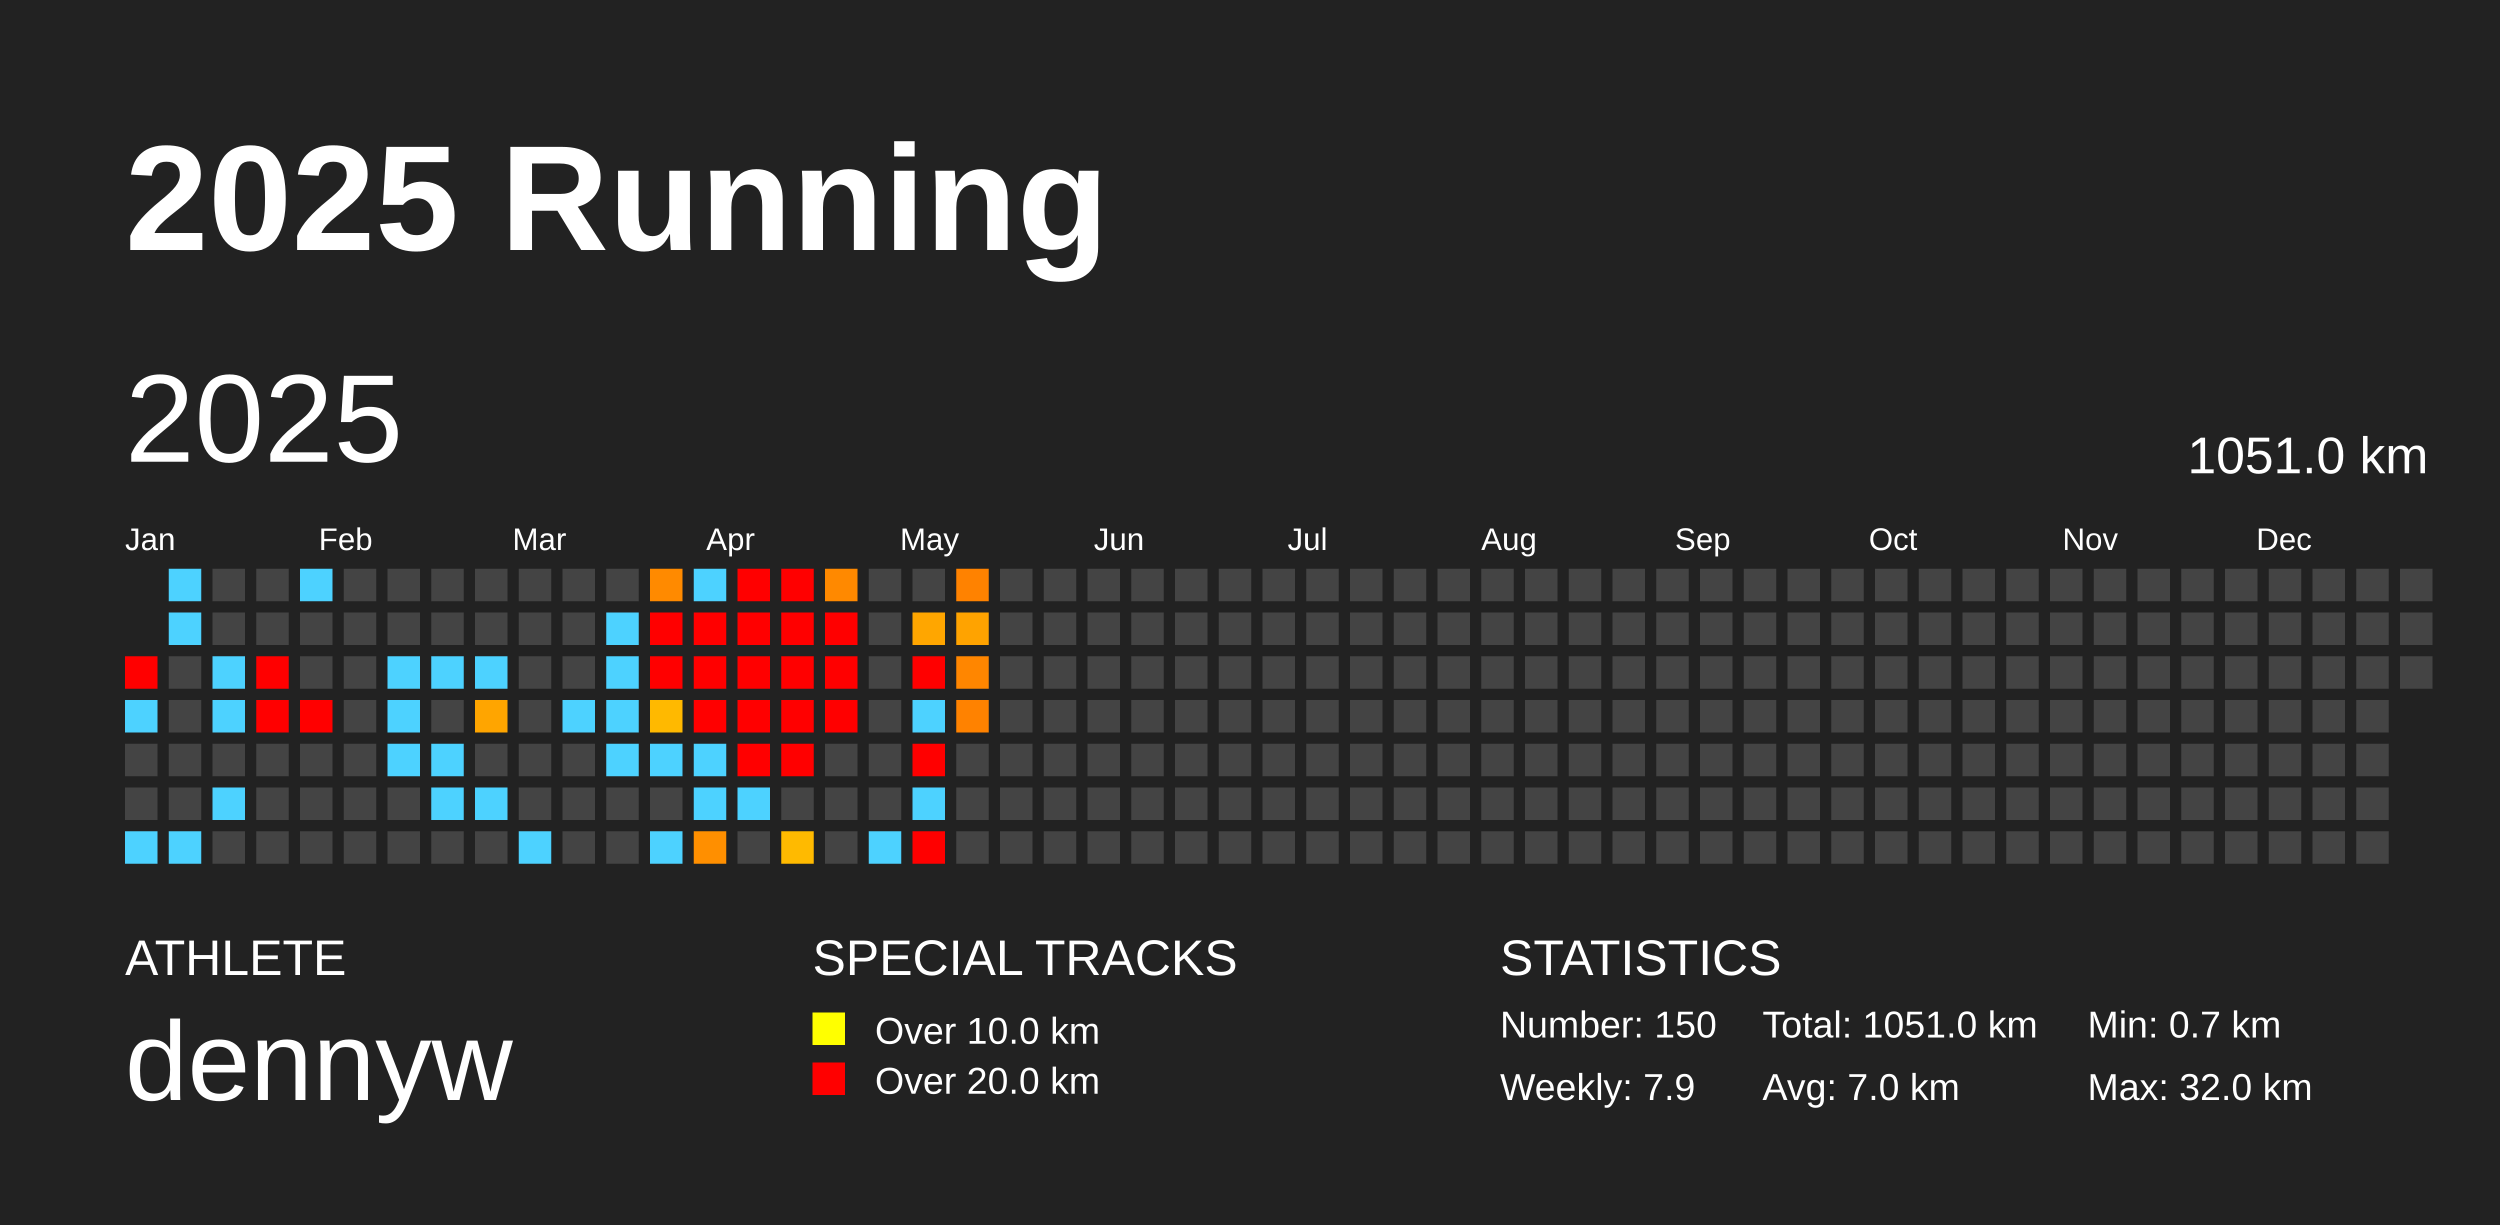
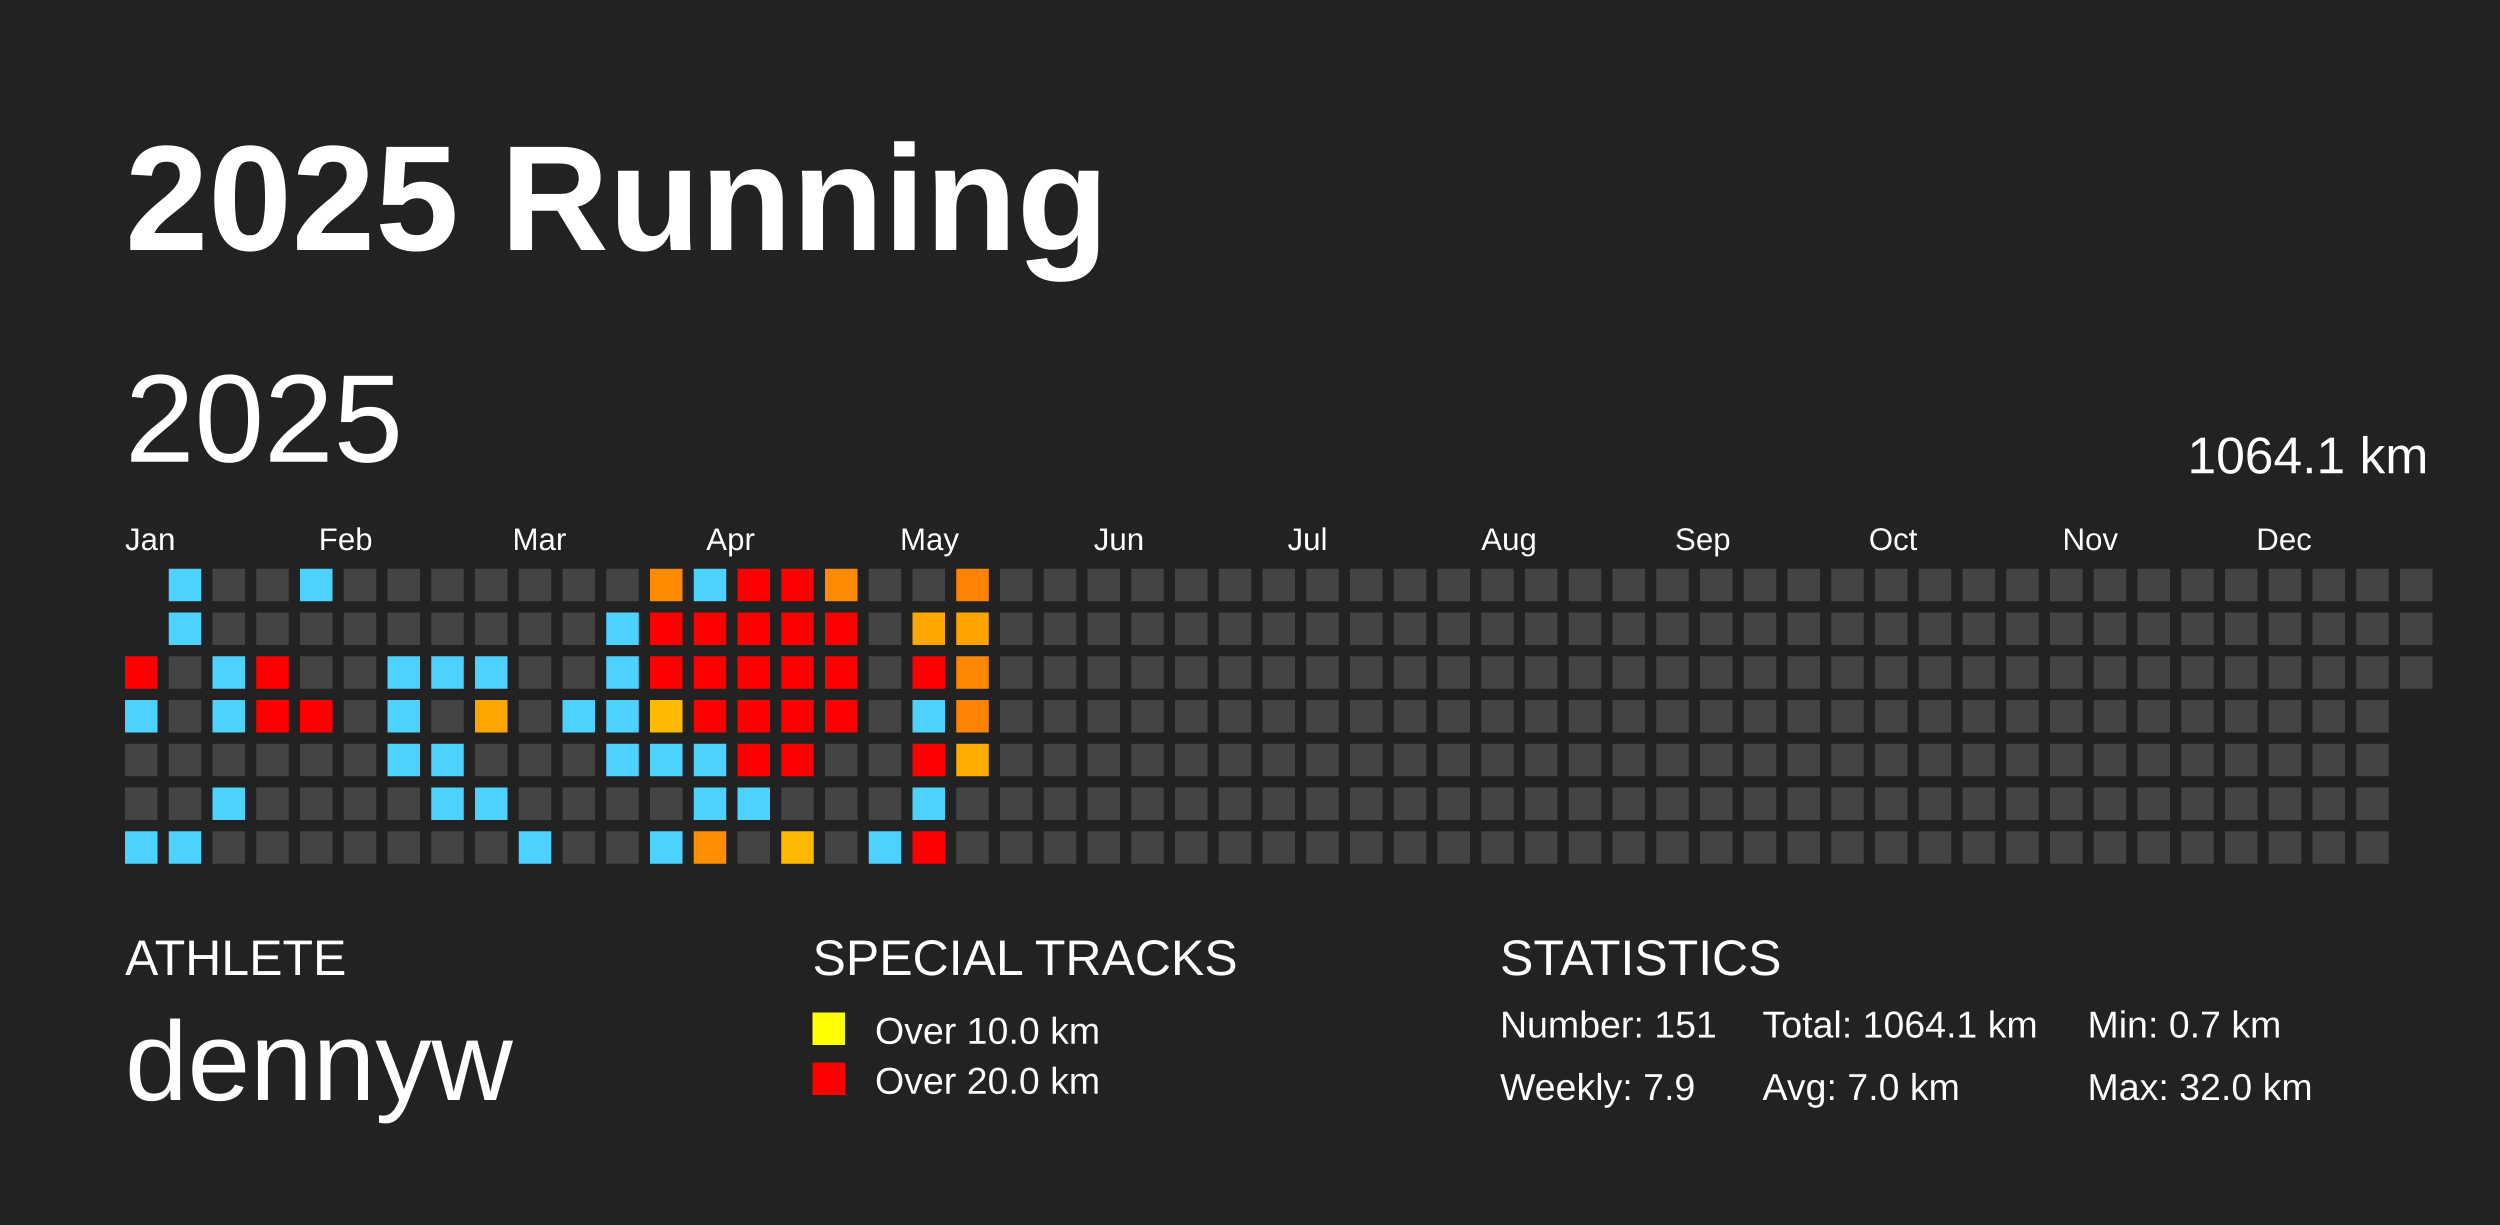
<svg xmlns="http://www.w3.org/2000/svg" baseProfile="full" height="98mm" version="1.1" viewBox="0,0,200,98" width="200mm">
  <defs />
  <rect fill="#222222" height="98" width="200" x="0" y="0" />
  <text fill="#FFFFFF" style="font-size:12px; font-family:Arial; font-weight:bold;" x="10" y="20">2025 Running</text>
  <text fill="#FFFFFF" style="font-size:4px; font-family:Arial" x="10" y="78">ATHLETE</text>
  <text fill="#FFFFFF" style="font-size:9px; font-family:Arial" x="10" y="88">dennyw</text>
  <text fill="#FFFFFF" style="font-size:4px; font-family:Arial" x="65" y="78">SPECIAL TRACKS</text>
  <rect fill="yellow" height="2.6" width="2.6" x="65" y="81" />
  <text fill="#FFFFFF" style="font-size:3px; font-family:Arial" x="70" y="83.5">Over 10.0 km</text>
  <rect fill="red" height="2.6" width="2.6" x="65" y="85" />
  <text fill="#FFFFFF" style="font-size:3px; font-family:Arial" x="70" y="87.5">Over 20.0 km</text>
  <text fill="#FFFFFF" style="font-size:4px; font-family:Arial" x="120" y="78">STATISTICS</text>
-   <text fill="#FFFFFF" style="font-size:3px; font-family:Arial" x="120" y="83">Number: 150</text>
+   <text fill="#FFFFFF" style="font-size:3px; font-family:Arial" x="120" y="83">Number: 151</text>
  <text fill="#FFFFFF" style="font-size:3px; font-family:Arial" x="120" y="88">Weekly: 7.9</text>
-   <text fill="#FFFFFF" style="font-size:3px; font-family:Arial" x="141" y="83">Total: 1051.0 km</text>
+   <text fill="#FFFFFF" style="font-size:3px; font-family:Arial" x="141" y="83">Total: 1064.1 km</text>
  <text fill="#FFFFFF" style="font-size:3px; font-family:Arial" x="141" y="88">Avg: 7.0 km</text>
  <text fill="#FFFFFF" style="font-size:3px; font-family:Arial" x="167" y="83">Min: 0.7 km</text>
  <text fill="#FFFFFF" style="font-size:3px; font-family:Arial" x="167" y="88">Max: 32.0 km</text>
  <text dominant-baseline="hanging" fill="#FFFFFF" style="font-size:10.0px; font-family:Arial;" x="10" y="30">2025</text>
-   <text dominant-baseline="hanging" fill="#FFFFFF" style="font-size:4.125px; font-family:Arial;" x="175" y="35">1051.0 km</text>
+   <text dominant-baseline="hanging" fill="#FFFFFF" style="font-size:4.125px; font-family:Arial;" x="175" y="35">1064.1 km</text>
  <text fill="#FFFFFF" style="font-size:2.5px; font-family:Arial" x="10.0" y="44">Jan</text>
  <text fill="#FFFFFF" style="font-size:2.5px; font-family:Arial" x="25.5" y="44">Feb</text>
  <text fill="#FFFFFF" style="font-size:2.5px; font-family:Arial" x="41.0" y="44">Mar</text>
  <text fill="#FFFFFF" style="font-size:2.5px; font-family:Arial" x="56.5" y="44">Apr</text>
  <text fill="#FFFFFF" style="font-size:2.5px; font-family:Arial" x="72.0" y="44">May</text>
  <text fill="#FFFFFF" style="font-size:2.5px; font-family:Arial" x="87.5" y="44">Jun</text>
  <text fill="#FFFFFF" style="font-size:2.5px; font-family:Arial" x="103.0" y="44">Jul</text>
  <text fill="#FFFFFF" style="font-size:2.5px; font-family:Arial" x="118.5" y="44">Aug</text>
  <text fill="#FFFFFF" style="font-size:2.5px; font-family:Arial" x="134.0" y="44">Sep</text>
  <text fill="#FFFFFF" style="font-size:2.5px; font-family:Arial" x="149.5" y="44">Oct</text>
  <text fill="#FFFFFF" style="font-size:2.5px; font-family:Arial" x="165.0" y="44">Nov</text>
  <text fill="#FFFFFF" style="font-size:2.5px; font-family:Arial" x="180.5" y="44">Dec</text>
  <rect fill="red" height="2.6" width="2.6" x="10.0" y="52.5" />
  <rect fill="#4dd2ff" height="2.6" width="2.6" x="10.0" y="56.0" />
  <rect fill="#444444" height="2.6" width="2.6" x="10.0" y="59.5" />
  <rect fill="#444444" height="2.6" width="2.6" x="10.0" y="63.0" />
  <rect fill="#4dd2ff" height="2.6" width="2.6" x="10.0" y="66.5" />
  <rect fill="#4dd2ff" height="2.6" width="2.6" x="13.5" y="45.5" />
  <rect fill="#4dd2ff" height="2.6" width="2.6" x="13.5" y="49.0" />
  <rect fill="#444444" height="2.6" width="2.6" x="13.5" y="52.5" />
  <rect fill="#444444" height="2.6" width="2.6" x="13.5" y="56.0" />
  <rect fill="#444444" height="2.6" width="2.6" x="13.5" y="59.5" />
  <rect fill="#444444" height="2.6" width="2.6" x="13.5" y="63.0" />
  <rect fill="#4dd2ff" height="2.6" width="2.6" x="13.5" y="66.5" />
  <rect fill="#444444" height="2.6" width="2.6" x="17.0" y="45.5" />
  <rect fill="#444444" height="2.6" width="2.6" x="17.0" y="49.0" />
  <rect fill="#4dd2ff" height="2.6" width="2.6" x="17.0" y="52.5" />
  <rect fill="#4dd2ff" height="2.6" width="2.6" x="17.0" y="56.0" />
  <rect fill="#444444" height="2.6" width="2.6" x="17.0" y="59.5" />
  <rect fill="#4dd2ff" height="2.6" width="2.6" x="17.0" y="63.0" />
  <rect fill="#444444" height="2.6" width="2.6" x="17.0" y="66.5" />
  <rect fill="#444444" height="2.6" width="2.6" x="20.5" y="45.5" />
  <rect fill="#444444" height="2.6" width="2.6" x="20.5" y="49.0" />
  <rect fill="red" height="2.6" width="2.6" x="20.5" y="52.5" />
  <rect fill="red" height="2.6" width="2.6" x="20.5" y="56.0" />
  <rect fill="#444444" height="2.6" width="2.6" x="20.5" y="59.5" />
  <rect fill="#444444" height="2.6" width="2.6" x="20.5" y="63.0" />
  <rect fill="#444444" height="2.6" width="2.6" x="20.5" y="66.5" />
  <rect fill="#4dd2ff" height="2.6" width="2.6" x="24.0" y="45.5" />
  <rect fill="#444444" height="2.6" width="2.6" x="24.0" y="49.0" />
  <rect fill="#444444" height="2.6" width="2.6" x="24.0" y="52.5" />
  <rect fill="red" height="2.6" width="2.6" x="24.0" y="56.0" />
  <rect fill="#444444" height="2.6" width="2.6" x="24.0" y="59.5" />
  <rect fill="#444444" height="2.6" width="2.6" x="24.0" y="63.0" />
  <rect fill="#444444" height="2.6" width="2.6" x="24.0" y="66.5" />
  <rect fill="#444444" height="2.6" width="2.6" x="27.5" y="45.5" />
  <rect fill="#444444" height="2.6" width="2.6" x="27.5" y="49.0" />
  <rect fill="#444444" height="2.6" width="2.6" x="27.5" y="52.5" />
  <rect fill="#444444" height="2.6" width="2.6" x="27.5" y="56.0" />
  <rect fill="#444444" height="2.6" width="2.6" x="27.5" y="59.5" />
  <rect fill="#444444" height="2.6" width="2.6" x="27.5" y="63.0" />
  <rect fill="#444444" height="2.6" width="2.6" x="27.5" y="66.5" />
  <rect fill="#444444" height="2.6" width="2.6" x="31.0" y="45.5" />
  <rect fill="#444444" height="2.6" width="2.6" x="31.0" y="49.0" />
  <rect fill="#4dd2ff" height="2.6" width="2.6" x="31.0" y="52.5" />
  <rect fill="#4dd2ff" height="2.6" width="2.6" x="31.0" y="56.0" />
  <rect fill="#4dd2ff" height="2.6" width="2.6" x="31.0" y="59.5" />
  <rect fill="#444444" height="2.6" width="2.6" x="31.0" y="63.0" />
  <rect fill="#444444" height="2.6" width="2.6" x="31.0" y="66.5" />
  <rect fill="#444444" height="2.6" width="2.6" x="34.5" y="45.5" />
  <rect fill="#444444" height="2.6" width="2.6" x="34.5" y="49.0" />
  <rect fill="#4dd2ff" height="2.6" width="2.6" x="34.5" y="52.5" />
  <rect fill="#444444" height="2.6" width="2.6" x="34.5" y="56.0" />
  <rect fill="#4dd2ff" height="2.6" width="2.6" x="34.5" y="59.5" />
  <rect fill="#4dd2ff" height="2.6" width="2.6" x="34.5" y="63.0" />
  <rect fill="#444444" height="2.6" width="2.6" x="34.5" y="66.5" />
  <rect fill="#444444" height="2.6" width="2.6" x="38.0" y="45.5" />
  <rect fill="#444444" height="2.6" width="2.6" x="38.0" y="49.0" />
  <rect fill="#4dd2ff" height="2.6" width="2.6" x="38.0" y="52.5" />
  <rect fill="#ffa500" height="2.6" width="2.6" x="38.0" y="56.0" />
  <rect fill="#444444" height="2.6" width="2.6" x="38.0" y="59.5" />
  <rect fill="#4dd2ff" height="2.6" width="2.6" x="38.0" y="63.0" />
  <rect fill="#444444" height="2.6" width="2.6" x="38.0" y="66.5" />
  <rect fill="#444444" height="2.6" width="2.6" x="41.5" y="45.5" />
  <rect fill="#444444" height="2.6" width="2.6" x="41.5" y="49.0" />
  <rect fill="#444444" height="2.6" width="2.6" x="41.5" y="52.5" />
  <rect fill="#444444" height="2.6" width="2.6" x="41.5" y="56.0" />
  <rect fill="#444444" height="2.6" width="2.6" x="41.5" y="59.5" />
  <rect fill="#444444" height="2.6" width="2.6" x="41.5" y="63.0" />
  <rect fill="#4dd2ff" height="2.6" width="2.6" x="41.5" y="66.5" />
  <rect fill="#444444" height="2.6" width="2.6" x="45.0" y="45.5" />
  <rect fill="#444444" height="2.6" width="2.6" x="45.0" y="49.0" />
  <rect fill="#444444" height="2.6" width="2.6" x="45.0" y="52.5" />
  <rect fill="#4dd2ff" height="2.6" width="2.6" x="45.0" y="56.0" />
  <rect fill="#444444" height="2.6" width="2.6" x="45.0" y="59.5" />
  <rect fill="#444444" height="2.6" width="2.6" x="45.0" y="63.0" />
  <rect fill="#444444" height="2.6" width="2.6" x="45.0" y="66.5" />
  <rect fill="#444444" height="2.6" width="2.6" x="48.5" y="45.5" />
  <rect fill="#4dd2ff" height="2.6" width="2.6" x="48.5" y="49.0" />
  <rect fill="#4dd2ff" height="2.6" width="2.6" x="48.5" y="52.5" />
  <rect fill="#4dd2ff" height="2.6" width="2.6" x="48.5" y="56.0" />
  <rect fill="#4dd2ff" height="2.6" width="2.6" x="48.5" y="59.5" />
  <rect fill="#444444" height="2.6" width="2.6" x="48.5" y="63.0" />
  <rect fill="#444444" height="2.6" width="2.6" x="48.5" y="66.5" />
  <rect fill="#ff8a00" height="2.6" width="2.6" x="52.0" y="45.5" />
  <rect fill="red" height="2.6" width="2.6" x="52.0" y="49.0" />
  <rect fill="red" height="2.6" width="2.6" x="52.0" y="52.5" />
  <rect fill="#ffb900" height="2.6" width="2.6" x="52.0" y="56.0" />
  <rect fill="#4dd2ff" height="2.6" width="2.6" x="52.0" y="59.5" />
  <rect fill="#444444" height="2.6" width="2.6" x="52.0" y="63.0" />
  <rect fill="#4dd2ff" height="2.6" width="2.6" x="52.0" y="66.5" />
  <rect fill="#4dd2ff" height="2.6" width="2.6" x="55.5" y="45.5" />
  <rect fill="red" height="2.6" width="2.6" x="55.5" y="49.0" />
  <rect fill="red" height="2.6" width="2.6" x="55.5" y="52.5" />
  <rect fill="red" height="2.6" width="2.6" x="55.5" y="56.0" />
  <rect fill="#4dd2ff" height="2.6" width="2.6" x="55.5" y="59.5" />
  <rect fill="#4dd2ff" height="2.6" width="2.6" x="55.5" y="63.0" />
  <rect fill="#ff8f00" height="2.6" width="2.6" x="55.5" y="66.5" />
  <rect fill="red" height="2.6" width="2.6" x="59.0" y="45.5" />
  <rect fill="red" height="2.6" width="2.6" x="59.0" y="49.0" />
  <rect fill="red" height="2.6" width="2.6" x="59.0" y="52.5" />
  <rect fill="red" height="2.6" width="2.6" x="59.0" y="56.0" />
  <rect fill="red" height="2.6" width="2.6" x="59.0" y="59.5" />
  <rect fill="#4dd2ff" height="2.6" width="2.6" x="59.0" y="63.0" />
  <rect fill="#444444" height="2.6" width="2.6" x="59.0" y="66.5" />
  <rect fill="red" height="2.6" width="2.6" x="62.5" y="45.5" />
  <rect fill="red" height="2.6" width="2.6" x="62.5" y="49.0" />
  <rect fill="red" height="2.6" width="2.6" x="62.5" y="52.5" />
  <rect fill="red" height="2.6" width="2.6" x="62.5" y="56.0" />
  <rect fill="red" height="2.6" width="2.6" x="62.5" y="59.5" />
  <rect fill="#444444" height="2.6" width="2.6" x="62.5" y="63.0" />
  <rect fill="#ffba00" height="2.6" width="2.6" x="62.5" y="66.5" />
  <rect fill="#ff8900" height="2.6" width="2.6" x="66.0" y="45.5" />
  <rect fill="red" height="2.6" width="2.6" x="66.0" y="49.0" />
  <rect fill="red" height="2.6" width="2.6" x="66.0" y="52.5" />
  <rect fill="red" height="2.6" width="2.6" x="66.0" y="56.0" />
  <rect fill="#444444" height="2.6" width="2.6" x="66.0" y="59.5" />
  <rect fill="#444444" height="2.6" width="2.6" x="66.0" y="63.0" />
  <rect fill="#444444" height="2.6" width="2.6" x="66.0" y="66.5" />
  <rect fill="#444444" height="2.6" width="2.6" x="69.5" y="45.5" />
  <rect fill="#444444" height="2.6" width="2.6" x="69.5" y="49.0" />
  <rect fill="#444444" height="2.6" width="2.6" x="69.5" y="52.5" />
  <rect fill="#444444" height="2.6" width="2.6" x="69.5" y="56.0" />
  <rect fill="#444444" height="2.6" width="2.6" x="69.5" y="59.5" />
  <rect fill="#444444" height="2.6" width="2.6" x="69.5" y="63.0" />
  <rect fill="#4dd2ff" height="2.6" width="2.6" x="69.5" y="66.5" />
  <rect fill="#444444" height="2.6" width="2.6" x="73.0" y="45.5" />
  <rect fill="#ffa600" height="2.6" width="2.6" x="73.0" y="49.0" />
  <rect fill="red" height="2.6" width="2.6" x="73.0" y="52.5" />
  <rect fill="#4dd2ff" height="2.6" width="2.6" x="73.0" y="56.0" />
  <rect fill="red" height="2.6" width="2.6" x="73.0" y="59.5" />
  <rect fill="#4dd2ff" height="2.6" width="2.6" x="73.0" y="63.0" />
  <rect fill="red" height="2.6" width="2.6" x="73.0" y="66.5" />
  <rect fill="#ff8200" height="2.6" width="2.6" x="76.5" y="45.5" />
  <rect fill="#ffa300" height="2.6" width="2.6" x="76.5" y="49.0" />
  <rect fill="#ff8600" height="2.6" width="2.6" x="76.5" y="52.5" />
  <rect fill="#ff8200" height="2.6" width="2.6" x="76.5" y="56.0" />
-   <rect fill="#444444" height="2.6" width="2.6" x="76.5" y="59.5" />
+   <rect fill="#ffab00" height="2.6" width="2.6" x="76.5" y="59.5" />
  <rect fill="#444444" height="2.6" width="2.6" x="76.5" y="63.0" />
  <rect fill="#444444" height="2.6" width="2.6" x="76.5" y="66.5" />
  <rect fill="#444444" height="2.6" width="2.6" x="80.0" y="45.5" />
  <rect fill="#444444" height="2.6" width="2.6" x="80.0" y="49.0" />
  <rect fill="#444444" height="2.6" width="2.6" x="80.0" y="52.5" />
  <rect fill="#444444" height="2.6" width="2.6" x="80.0" y="56.0" />
  <rect fill="#444444" height="2.6" width="2.6" x="80.0" y="59.5" />
  <rect fill="#444444" height="2.6" width="2.6" x="80.0" y="63.0" />
  <rect fill="#444444" height="2.6" width="2.6" x="80.0" y="66.5" />
  <rect fill="#444444" height="2.6" width="2.6" x="83.5" y="45.5" />
  <rect fill="#444444" height="2.6" width="2.6" x="83.5" y="49.0" />
  <rect fill="#444444" height="2.6" width="2.6" x="83.5" y="52.5" />
  <rect fill="#444444" height="2.6" width="2.6" x="83.5" y="56.0" />
  <rect fill="#444444" height="2.6" width="2.6" x="83.5" y="59.5" />
  <rect fill="#444444" height="2.6" width="2.6" x="83.5" y="63.0" />
  <rect fill="#444444" height="2.6" width="2.6" x="83.5" y="66.5" />
  <rect fill="#444444" height="2.6" width="2.6" x="87.0" y="45.5" />
  <rect fill="#444444" height="2.6" width="2.6" x="87.0" y="49.0" />
  <rect fill="#444444" height="2.6" width="2.6" x="87.0" y="52.5" />
  <rect fill="#444444" height="2.6" width="2.6" x="87.0" y="56.0" />
  <rect fill="#444444" height="2.6" width="2.6" x="87.0" y="59.5" />
  <rect fill="#444444" height="2.6" width="2.6" x="87.0" y="63.0" />
  <rect fill="#444444" height="2.6" width="2.6" x="87.0" y="66.5" />
  <rect fill="#444444" height="2.6" width="2.6" x="90.5" y="45.5" />
  <rect fill="#444444" height="2.6" width="2.6" x="90.5" y="49.0" />
  <rect fill="#444444" height="2.6" width="2.6" x="90.5" y="52.5" />
  <rect fill="#444444" height="2.6" width="2.6" x="90.5" y="56.0" />
  <rect fill="#444444" height="2.6" width="2.6" x="90.5" y="59.5" />
  <rect fill="#444444" height="2.6" width="2.6" x="90.5" y="63.0" />
  <rect fill="#444444" height="2.6" width="2.6" x="90.5" y="66.5" />
  <rect fill="#444444" height="2.6" width="2.6" x="94.0" y="45.5" />
  <rect fill="#444444" height="2.6" width="2.6" x="94.0" y="49.0" />
  <rect fill="#444444" height="2.6" width="2.6" x="94.0" y="52.5" />
  <rect fill="#444444" height="2.6" width="2.6" x="94.0" y="56.0" />
  <rect fill="#444444" height="2.6" width="2.6" x="94.0" y="59.5" />
  <rect fill="#444444" height="2.6" width="2.6" x="94.0" y="63.0" />
  <rect fill="#444444" height="2.6" width="2.6" x="94.0" y="66.5" />
  <rect fill="#444444" height="2.6" width="2.6" x="97.5" y="45.5" />
  <rect fill="#444444" height="2.6" width="2.6" x="97.5" y="49.0" />
  <rect fill="#444444" height="2.6" width="2.6" x="97.5" y="52.5" />
  <rect fill="#444444" height="2.6" width="2.6" x="97.5" y="56.0" />
  <rect fill="#444444" height="2.6" width="2.6" x="97.5" y="59.5" />
  <rect fill="#444444" height="2.6" width="2.6" x="97.5" y="63.0" />
  <rect fill="#444444" height="2.6" width="2.6" x="97.5" y="66.5" />
  <rect fill="#444444" height="2.6" width="2.6" x="101.0" y="45.5" />
  <rect fill="#444444" height="2.6" width="2.6" x="101.0" y="49.0" />
  <rect fill="#444444" height="2.6" width="2.6" x="101.0" y="52.5" />
  <rect fill="#444444" height="2.6" width="2.6" x="101.0" y="56.0" />
  <rect fill="#444444" height="2.6" width="2.6" x="101.0" y="59.5" />
  <rect fill="#444444" height="2.6" width="2.6" x="101.0" y="63.0" />
  <rect fill="#444444" height="2.6" width="2.6" x="101.0" y="66.5" />
  <rect fill="#444444" height="2.6" width="2.6" x="104.5" y="45.5" />
  <rect fill="#444444" height="2.6" width="2.6" x="104.5" y="49.0" />
  <rect fill="#444444" height="2.6" width="2.6" x="104.5" y="52.5" />
  <rect fill="#444444" height="2.6" width="2.6" x="104.5" y="56.0" />
  <rect fill="#444444" height="2.6" width="2.6" x="104.5" y="59.5" />
  <rect fill="#444444" height="2.6" width="2.6" x="104.5" y="63.0" />
  <rect fill="#444444" height="2.6" width="2.6" x="104.5" y="66.5" />
  <rect fill="#444444" height="2.6" width="2.6" x="108.0" y="45.5" />
  <rect fill="#444444" height="2.6" width="2.6" x="108.0" y="49.0" />
  <rect fill="#444444" height="2.6" width="2.6" x="108.0" y="52.5" />
  <rect fill="#444444" height="2.6" width="2.6" x="108.0" y="56.0" />
  <rect fill="#444444" height="2.6" width="2.6" x="108.0" y="59.5" />
  <rect fill="#444444" height="2.6" width="2.6" x="108.0" y="63.0" />
  <rect fill="#444444" height="2.6" width="2.6" x="108.0" y="66.5" />
  <rect fill="#444444" height="2.6" width="2.6" x="111.5" y="45.5" />
  <rect fill="#444444" height="2.6" width="2.6" x="111.5" y="49.0" />
  <rect fill="#444444" height="2.6" width="2.6" x="111.5" y="52.5" />
  <rect fill="#444444" height="2.6" width="2.6" x="111.5" y="56.0" />
  <rect fill="#444444" height="2.6" width="2.6" x="111.5" y="59.5" />
  <rect fill="#444444" height="2.6" width="2.6" x="111.5" y="63.0" />
  <rect fill="#444444" height="2.6" width="2.6" x="111.5" y="66.5" />
  <rect fill="#444444" height="2.6" width="2.6" x="115.0" y="45.5" />
  <rect fill="#444444" height="2.6" width="2.6" x="115.0" y="49.0" />
  <rect fill="#444444" height="2.6" width="2.6" x="115.0" y="52.5" />
  <rect fill="#444444" height="2.6" width="2.6" x="115.0" y="56.0" />
  <rect fill="#444444" height="2.6" width="2.6" x="115.0" y="59.5" />
  <rect fill="#444444" height="2.6" width="2.6" x="115.0" y="63.0" />
  <rect fill="#444444" height="2.6" width="2.6" x="115.0" y="66.5" />
  <rect fill="#444444" height="2.6" width="2.6" x="118.5" y="45.5" />
  <rect fill="#444444" height="2.6" width="2.6" x="118.5" y="49.0" />
  <rect fill="#444444" height="2.6" width="2.6" x="118.5" y="52.5" />
  <rect fill="#444444" height="2.6" width="2.6" x="118.5" y="56.0" />
  <rect fill="#444444" height="2.6" width="2.6" x="118.5" y="59.5" />
  <rect fill="#444444" height="2.6" width="2.6" x="118.5" y="63.0" />
  <rect fill="#444444" height="2.6" width="2.6" x="118.5" y="66.5" />
  <rect fill="#444444" height="2.6" width="2.6" x="122.0" y="45.5" />
  <rect fill="#444444" height="2.6" width="2.6" x="122.0" y="49.0" />
  <rect fill="#444444" height="2.6" width="2.6" x="122.0" y="52.5" />
  <rect fill="#444444" height="2.6" width="2.6" x="122.0" y="56.0" />
  <rect fill="#444444" height="2.6" width="2.6" x="122.0" y="59.5" />
  <rect fill="#444444" height="2.6" width="2.6" x="122.0" y="63.0" />
  <rect fill="#444444" height="2.6" width="2.6" x="122.0" y="66.5" />
  <rect fill="#444444" height="2.6" width="2.6" x="125.5" y="45.5" />
  <rect fill="#444444" height="2.6" width="2.6" x="125.5" y="49.0" />
  <rect fill="#444444" height="2.6" width="2.6" x="125.5" y="52.5" />
  <rect fill="#444444" height="2.6" width="2.6" x="125.5" y="56.0" />
  <rect fill="#444444" height="2.6" width="2.6" x="125.5" y="59.5" />
  <rect fill="#444444" height="2.6" width="2.6" x="125.5" y="63.0" />
  <rect fill="#444444" height="2.6" width="2.6" x="125.5" y="66.5" />
  <rect fill="#444444" height="2.6" width="2.6" x="129.0" y="45.5" />
  <rect fill="#444444" height="2.6" width="2.6" x="129.0" y="49.0" />
  <rect fill="#444444" height="2.6" width="2.6" x="129.0" y="52.5" />
  <rect fill="#444444" height="2.6" width="2.6" x="129.0" y="56.0" />
  <rect fill="#444444" height="2.6" width="2.6" x="129.0" y="59.5" />
  <rect fill="#444444" height="2.6" width="2.6" x="129.0" y="63.0" />
  <rect fill="#444444" height="2.6" width="2.6" x="129.0" y="66.5" />
  <rect fill="#444444" height="2.6" width="2.6" x="132.5" y="45.5" />
  <rect fill="#444444" height="2.6" width="2.6" x="132.5" y="49.0" />
  <rect fill="#444444" height="2.6" width="2.6" x="132.5" y="52.5" />
  <rect fill="#444444" height="2.6" width="2.6" x="132.5" y="56.0" />
  <rect fill="#444444" height="2.6" width="2.6" x="132.5" y="59.5" />
  <rect fill="#444444" height="2.6" width="2.6" x="132.5" y="63.0" />
  <rect fill="#444444" height="2.6" width="2.6" x="132.5" y="66.5" />
  <rect fill="#444444" height="2.6" width="2.6" x="136.0" y="45.5" />
  <rect fill="#444444" height="2.6" width="2.6" x="136.0" y="49.0" />
  <rect fill="#444444" height="2.6" width="2.6" x="136.0" y="52.5" />
  <rect fill="#444444" height="2.6" width="2.6" x="136.0" y="56.0" />
  <rect fill="#444444" height="2.6" width="2.6" x="136.0" y="59.5" />
  <rect fill="#444444" height="2.6" width="2.6" x="136.0" y="63.0" />
  <rect fill="#444444" height="2.6" width="2.6" x="136.0" y="66.5" />
  <rect fill="#444444" height="2.6" width="2.6" x="139.5" y="45.5" />
  <rect fill="#444444" height="2.6" width="2.6" x="139.5" y="49.0" />
  <rect fill="#444444" height="2.6" width="2.6" x="139.5" y="52.5" />
  <rect fill="#444444" height="2.6" width="2.6" x="139.5" y="56.0" />
  <rect fill="#444444" height="2.6" width="2.6" x="139.5" y="59.5" />
  <rect fill="#444444" height="2.6" width="2.6" x="139.5" y="63.0" />
  <rect fill="#444444" height="2.6" width="2.6" x="139.5" y="66.5" />
  <rect fill="#444444" height="2.6" width="2.6" x="143.0" y="45.5" />
  <rect fill="#444444" height="2.6" width="2.6" x="143.0" y="49.0" />
  <rect fill="#444444" height="2.6" width="2.6" x="143.0" y="52.5" />
  <rect fill="#444444" height="2.6" width="2.6" x="143.0" y="56.0" />
  <rect fill="#444444" height="2.6" width="2.6" x="143.0" y="59.5" />
  <rect fill="#444444" height="2.6" width="2.6" x="143.0" y="63.0" />
  <rect fill="#444444" height="2.6" width="2.6" x="143.0" y="66.5" />
  <rect fill="#444444" height="2.6" width="2.6" x="146.5" y="45.5" />
  <rect fill="#444444" height="2.6" width="2.6" x="146.5" y="49.0" />
  <rect fill="#444444" height="2.6" width="2.6" x="146.5" y="52.5" />
  <rect fill="#444444" height="2.6" width="2.6" x="146.5" y="56.0" />
  <rect fill="#444444" height="2.6" width="2.6" x="146.5" y="59.5" />
  <rect fill="#444444" height="2.6" width="2.6" x="146.5" y="63.0" />
  <rect fill="#444444" height="2.6" width="2.6" x="146.5" y="66.5" />
  <rect fill="#444444" height="2.6" width="2.6" x="150.0" y="45.5" />
  <rect fill="#444444" height="2.6" width="2.6" x="150.0" y="49.0" />
  <rect fill="#444444" height="2.6" width="2.6" x="150.0" y="52.5" />
  <rect fill="#444444" height="2.6" width="2.6" x="150.0" y="56.0" />
  <rect fill="#444444" height="2.6" width="2.6" x="150.0" y="59.5" />
  <rect fill="#444444" height="2.6" width="2.6" x="150.0" y="63.0" />
  <rect fill="#444444" height="2.6" width="2.6" x="150.0" y="66.5" />
  <rect fill="#444444" height="2.6" width="2.6" x="153.5" y="45.5" />
  <rect fill="#444444" height="2.6" width="2.6" x="153.5" y="49.0" />
  <rect fill="#444444" height="2.6" width="2.6" x="153.5" y="52.5" />
  <rect fill="#444444" height="2.6" width="2.6" x="153.5" y="56.0" />
  <rect fill="#444444" height="2.6" width="2.6" x="153.5" y="59.5" />
  <rect fill="#444444" height="2.6" width="2.6" x="153.5" y="63.0" />
  <rect fill="#444444" height="2.6" width="2.6" x="153.5" y="66.5" />
  <rect fill="#444444" height="2.6" width="2.6" x="157.0" y="45.5" />
  <rect fill="#444444" height="2.6" width="2.6" x="157.0" y="49.0" />
  <rect fill="#444444" height="2.6" width="2.6" x="157.0" y="52.5" />
  <rect fill="#444444" height="2.6" width="2.6" x="157.0" y="56.0" />
  <rect fill="#444444" height="2.6" width="2.6" x="157.0" y="59.5" />
  <rect fill="#444444" height="2.6" width="2.6" x="157.0" y="63.0" />
  <rect fill="#444444" height="2.6" width="2.6" x="157.0" y="66.5" />
  <rect fill="#444444" height="2.6" width="2.6" x="160.5" y="45.5" />
  <rect fill="#444444" height="2.6" width="2.6" x="160.5" y="49.0" />
  <rect fill="#444444" height="2.6" width="2.6" x="160.5" y="52.5" />
  <rect fill="#444444" height="2.6" width="2.6" x="160.5" y="56.0" />
  <rect fill="#444444" height="2.6" width="2.6" x="160.5" y="59.5" />
  <rect fill="#444444" height="2.6" width="2.6" x="160.5" y="63.0" />
  <rect fill="#444444" height="2.6" width="2.6" x="160.5" y="66.5" />
  <rect fill="#444444" height="2.6" width="2.6" x="164.0" y="45.5" />
  <rect fill="#444444" height="2.6" width="2.6" x="164.0" y="49.0" />
  <rect fill="#444444" height="2.6" width="2.6" x="164.0" y="52.5" />
  <rect fill="#444444" height="2.6" width="2.6" x="164.0" y="56.0" />
  <rect fill="#444444" height="2.6" width="2.6" x="164.0" y="59.5" />
  <rect fill="#444444" height="2.6" width="2.6" x="164.0" y="63.0" />
  <rect fill="#444444" height="2.6" width="2.6" x="164.0" y="66.5" />
  <rect fill="#444444" height="2.6" width="2.6" x="167.5" y="45.5" />
  <rect fill="#444444" height="2.6" width="2.6" x="167.5" y="49.0" />
  <rect fill="#444444" height="2.6" width="2.6" x="167.5" y="52.5" />
  <rect fill="#444444" height="2.6" width="2.6" x="167.5" y="56.0" />
  <rect fill="#444444" height="2.6" width="2.6" x="167.5" y="59.5" />
  <rect fill="#444444" height="2.6" width="2.6" x="167.5" y="63.0" />
  <rect fill="#444444" height="2.6" width="2.6" x="167.5" y="66.5" />
  <rect fill="#444444" height="2.6" width="2.6" x="171.0" y="45.5" />
  <rect fill="#444444" height="2.6" width="2.6" x="171.0" y="49.0" />
  <rect fill="#444444" height="2.6" width="2.6" x="171.0" y="52.5" />
  <rect fill="#444444" height="2.6" width="2.6" x="171.0" y="56.0" />
  <rect fill="#444444" height="2.6" width="2.6" x="171.0" y="59.5" />
  <rect fill="#444444" height="2.6" width="2.6" x="171.0" y="63.0" />
  <rect fill="#444444" height="2.6" width="2.6" x="171.0" y="66.5" />
  <rect fill="#444444" height="2.6" width="2.6" x="174.5" y="45.5" />
  <rect fill="#444444" height="2.6" width="2.6" x="174.5" y="49.0" />
  <rect fill="#444444" height="2.6" width="2.6" x="174.5" y="52.5" />
  <rect fill="#444444" height="2.6" width="2.6" x="174.5" y="56.0" />
  <rect fill="#444444" height="2.6" width="2.6" x="174.5" y="59.5" />
  <rect fill="#444444" height="2.6" width="2.6" x="174.5" y="63.0" />
  <rect fill="#444444" height="2.6" width="2.6" x="174.5" y="66.5" />
  <rect fill="#444444" height="2.6" width="2.6" x="178.0" y="45.5" />
  <rect fill="#444444" height="2.6" width="2.6" x="178.0" y="49.0" />
  <rect fill="#444444" height="2.6" width="2.6" x="178.0" y="52.5" />
  <rect fill="#444444" height="2.6" width="2.6" x="178.0" y="56.0" />
  <rect fill="#444444" height="2.6" width="2.6" x="178.0" y="59.5" />
  <rect fill="#444444" height="2.6" width="2.6" x="178.0" y="63.0" />
  <rect fill="#444444" height="2.6" width="2.6" x="178.0" y="66.5" />
  <rect fill="#444444" height="2.6" width="2.6" x="181.5" y="45.5" />
  <rect fill="#444444" height="2.6" width="2.6" x="181.5" y="49.0" />
  <rect fill="#444444" height="2.6" width="2.6" x="181.5" y="52.5" />
  <rect fill="#444444" height="2.6" width="2.6" x="181.5" y="56.0" />
  <rect fill="#444444" height="2.6" width="2.6" x="181.5" y="59.5" />
  <rect fill="#444444" height="2.6" width="2.6" x="181.5" y="63.0" />
  <rect fill="#444444" height="2.6" width="2.6" x="181.5" y="66.5" />
  <rect fill="#444444" height="2.6" width="2.6" x="185.0" y="45.5" />
  <rect fill="#444444" height="2.6" width="2.6" x="185.0" y="49.0" />
  <rect fill="#444444" height="2.6" width="2.6" x="185.0" y="52.5" />
  <rect fill="#444444" height="2.6" width="2.6" x="185.0" y="56.0" />
  <rect fill="#444444" height="2.6" width="2.6" x="185.0" y="59.5" />
  <rect fill="#444444" height="2.6" width="2.6" x="185.0" y="63.0" />
  <rect fill="#444444" height="2.6" width="2.6" x="185.0" y="66.5" />
  <rect fill="#444444" height="2.6" width="2.6" x="188.5" y="45.5" />
  <rect fill="#444444" height="2.6" width="2.6" x="188.5" y="49.0" />
  <rect fill="#444444" height="2.6" width="2.6" x="188.5" y="52.5" />
  <rect fill="#444444" height="2.6" width="2.6" x="188.5" y="56.0" />
  <rect fill="#444444" height="2.6" width="2.6" x="188.5" y="59.5" />
  <rect fill="#444444" height="2.6" width="2.6" x="188.5" y="63.0" />
  <rect fill="#444444" height="2.6" width="2.6" x="188.5" y="66.5" />
  <rect fill="#444444" height="2.6" width="2.6" x="192.0" y="45.5" />
  <rect fill="#444444" height="2.6" width="2.6" x="192.0" y="49.0" />
  <rect fill="#444444" height="2.6" width="2.6" x="192.0" y="52.5" />
</svg>
